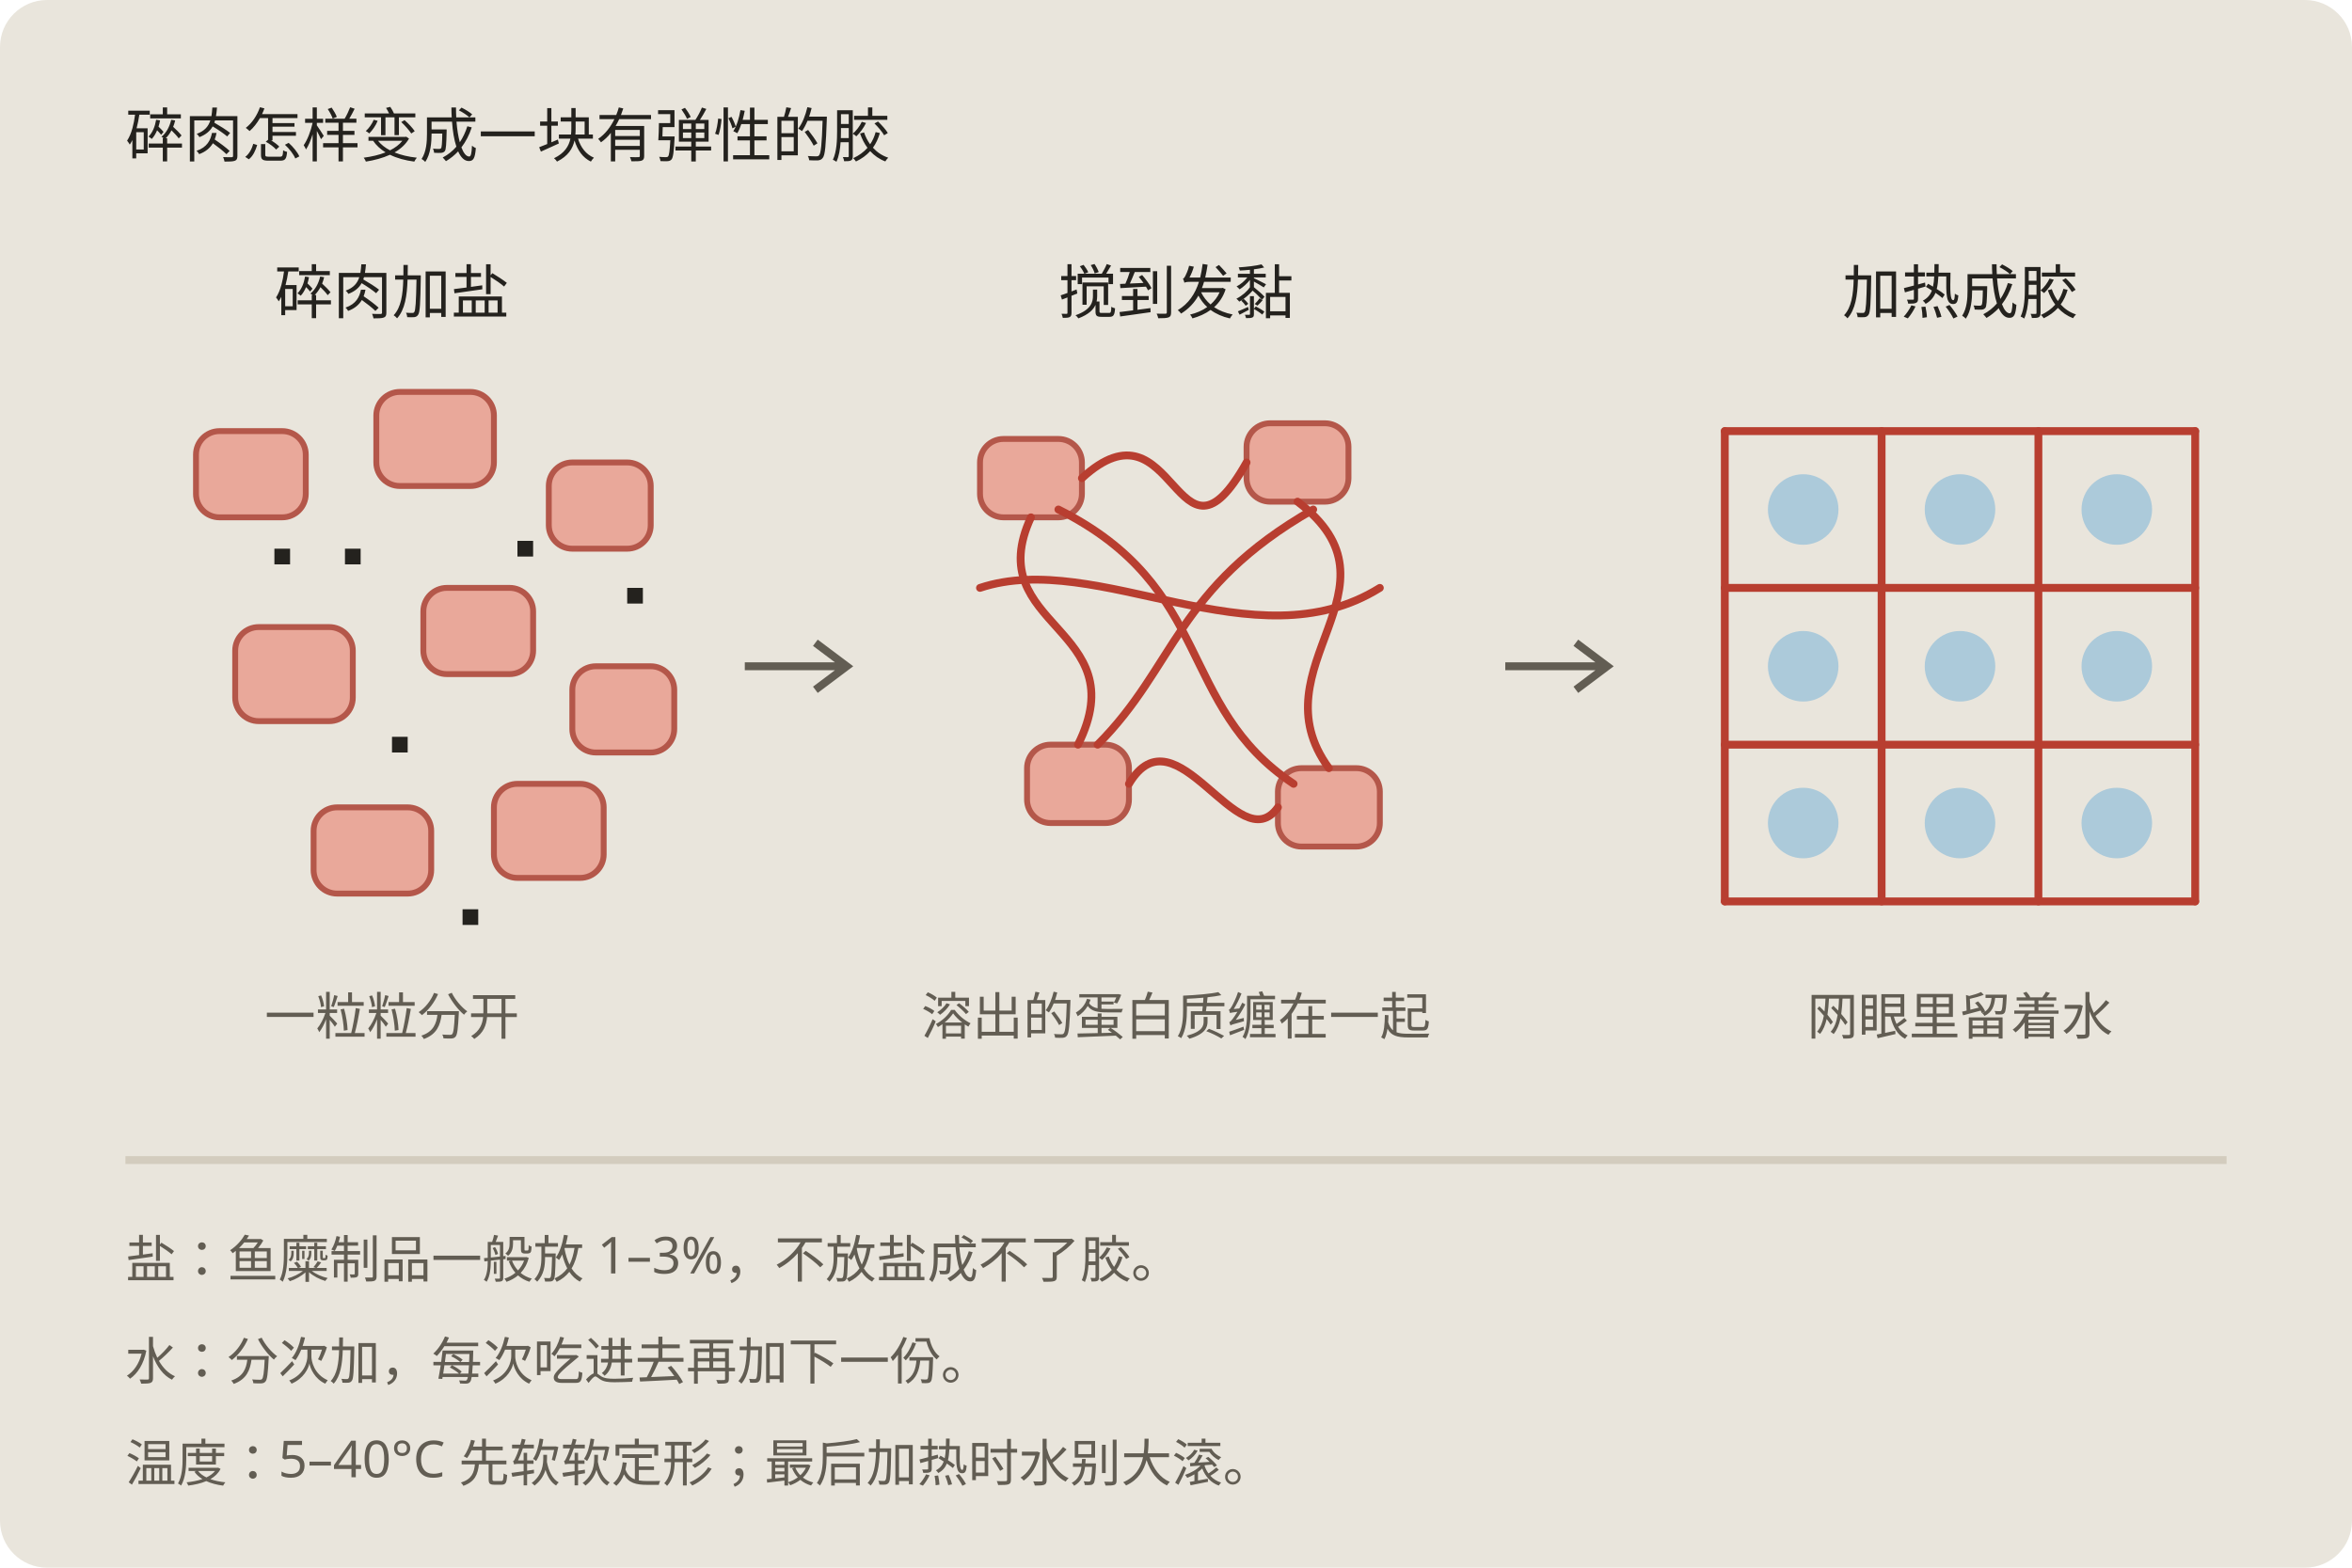
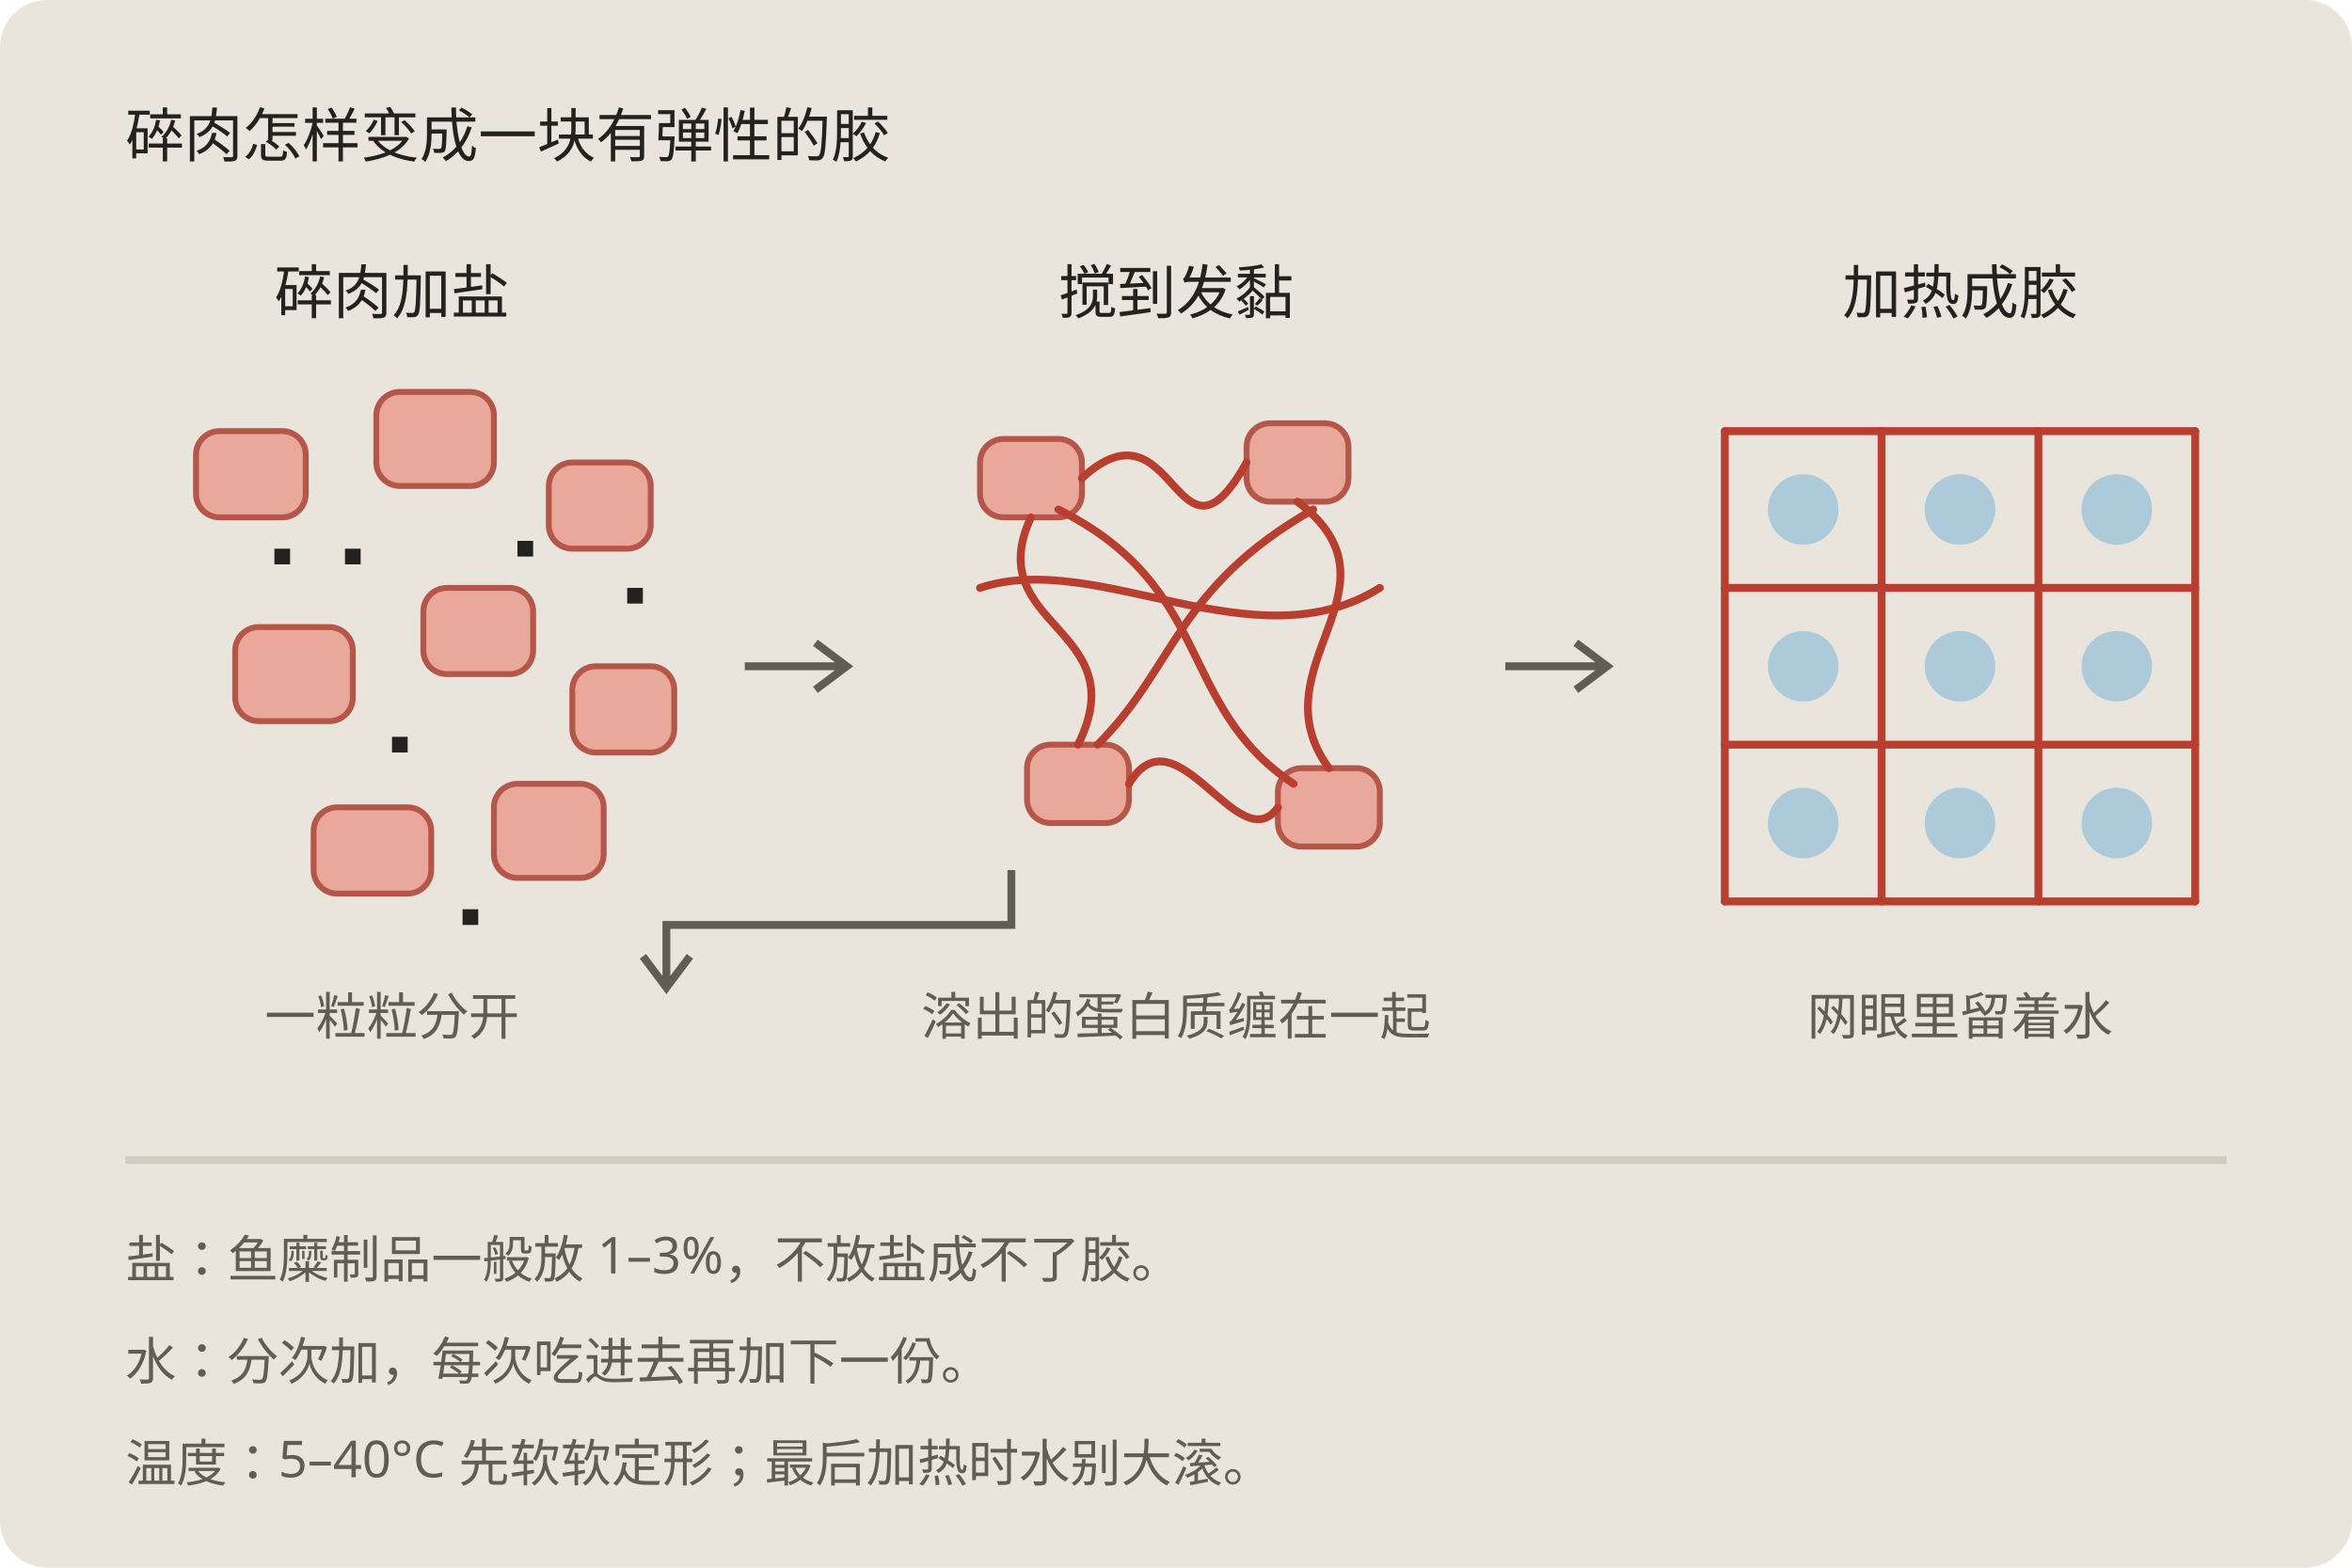
- <svg xmlns="http://www.w3.org/2000/svg" viewBox="0 0 600 400" role="img" aria-labelledby="t d">
+ <svg xmlns="http://www.w3.org/2000/svg" viewBox="0 0 600 400" role="img" aria-labelledby="t d" data-narrow="340 474">
  <style>
    .bg { fill: var(--surface, #e9e5dc); }
    .meat { fill: #e9a89a; stroke: #b4574a; stroke-width: 1.5; }
    .salt { fill: var(--text, #24221e); }
    .strand { stroke: var(--primary, #b83e30); stroke-width: 2; fill: none; stroke-linecap: round; }
    .water { fill: #9cc3d9; fill-opacity: .8; }
    .arrow { stroke: var(--muted, #625d53); stroke-width: 2; fill: none; }
    .label { font: 15px "Source Han Sans SC", "PingFang SC", sans-serif; fill: var(--text, #24221e); }
    .muted { fill: var(--muted, #625d53); font-size: 13px; }
    .border { stroke: var(--border, #d3ccbe); stroke-width: 2; fill: none; }
  </style>
  <rect class="bg" width="600" height="400" rx="12" />
-   <text class="label" x="32" y="40">碎肉怎样变成一块有弹性的胶</text>
-   <text class="label" x="100" y="80" text-anchor="middle">碎肉加盐</text>
-   <g>
-     <rect class="meat" x="50" y="110" width="28" height="22" rx="6" />
-     <rect class="meat" x="96" y="100" width="30" height="24" rx="6" />
-     <rect class="meat" x="140" y="118" width="26" height="22" rx="6" />
-     <rect class="meat" x="60" y="160" width="30" height="24" rx="6" />
-     <rect class="meat" x="108" y="150" width="28" height="22" rx="6" />
-     <rect class="meat" x="146" y="170" width="26" height="22" rx="6" />
-     <rect class="meat" x="80" y="206" width="30" height="22" rx="6" />
-     <rect class="meat" x="126" y="200" width="28" height="24" rx="6" />
+   <g class="lead">
+     <text class="label" x="32" y="40">碎肉怎样变成一块有弹性的胶</text>
  </g>
-   <g class="salt">
-     <rect x="88" y="140" width="4" height="4" />
-     <rect x="132" y="138" width="4" height="4" />
-     <rect x="100" y="188" width="4" height="4" />
-     <rect x="70" y="140" width="4" height="4" />
-     <rect x="160" y="150" width="4" height="4" />
-     <rect x="118" y="232" width="4" height="4" />
+   <g class="narrow-only">
+     <path class="arrow" d="M258 222 V236 H170 V252 m-6 -8 l6 8 l6 -8" />
  </g>
-   <text class="label muted" x="100" y="264" text-anchor="middle">一粒粒分开</text>
-   <path class="arrow" d="M190 170 h26 m-8 -6 l8 6 l-8 6" />
-   <text class="label" x="300" y="80" text-anchor="middle">搅到发黏</text>
-   <g>
-     <rect class="meat" x="250" y="112" width="26" height="20" rx="6" />
-     <rect class="meat" x="318" y="108" width="26" height="20" rx="6" />
-     <rect class="meat" x="262" y="190" width="26" height="20" rx="6" />
-     <rect class="meat" x="326" y="196" width="26" height="20" rx="6" />
+   <g data-narrow="-22 -54">
+     <text class="label" x="100" y="80" text-anchor="middle">碎肉加盐</text>
+     <g>
+       <rect class="meat" x="50" y="110" width="28" height="22" rx="6" />
+       <rect class="meat" x="96" y="100" width="30" height="24" rx="6" />
+       <rect class="meat" x="140" y="118" width="26" height="22" rx="6" />
+       <rect class="meat" x="60" y="160" width="30" height="24" rx="6" />
+       <rect class="meat" x="108" y="150" width="28" height="22" rx="6" />
+       <rect class="meat" x="146" y="170" width="26" height="22" rx="6" />
+       <rect class="meat" x="80" y="206" width="30" height="22" rx="6" />
+       <rect class="meat" x="126" y="200" width="28" height="24" rx="6" />
+     </g>
+     <g class="salt">
+       <rect x="88" y="140" width="4" height="4" />
+       <rect x="132" y="138" width="4" height="4" />
+       <rect x="100" y="188" width="4" height="4" />
+       <rect x="70" y="140" width="4" height="4" />
+       <rect x="160" y="150" width="4" height="4" />
+       <rect x="118" y="232" width="4" height="4" />
+     </g>
+     <text class="label muted" x="100" y="264" text-anchor="middle">一粒粒分开</text>
  </g>
-   <g class="strand">
-     <path d="M276 122 C300 100 300 150 318 118" />
-     <path d="M263 132 C250 160 290 160 275 190" />
-     <path d="M331 128 C360 150 320 170 339 196" />
-     <path d="M288 200 C300 180 316 220 326 206" />
-     <path d="M270 130 C310 150 300 180 330 200" />
-     <path d="M335 130 C300 150 300 170 280 190" />
-     <path d="M250 150 C280 140 320 170 352 150" />
+   <path class="arrow" d="M190 170 h26 m-8 -6 l8 6 l-8 6" data-narrow="-28 -54" />
+   <g data-narrow="-42 -54">
+     <text class="label" x="300" y="80" text-anchor="middle">搅到发黏</text>
+     <g>
+       <rect class="meat" x="250" y="112" width="26" height="20" rx="6" />
+       <rect class="meat" x="318" y="108" width="26" height="20" rx="6" />
+       <rect class="meat" x="262" y="190" width="26" height="20" rx="6" />
+       <rect class="meat" x="326" y="196" width="26" height="20" rx="6" />
+     </g>
+     <g class="strand">
+       <path d="M276 122 C300 100 300 150 318 118" />
+       <path d="M263 132 C250 160 290 160 275 190" />
+       <path d="M331 128 C360 150 320 170 339 196" />
+       <path d="M288 200 C300 180 316 220 326 206" />
+       <path d="M270 130 C310 150 300 180 330 200" />
+       <path d="M335 130 C300 150 300 170 280 190" />
+       <path d="M250 150 C280 140 320 170 352 150" />
+     </g>
+     <text class="label muted" x="300" y="264" text-anchor="middle">溶出的蛋白质缠在一起</text>
  </g>
-   <text class="label muted" x="300" y="264" text-anchor="middle">溶出的蛋白质缠在一起</text>
-   <path class="arrow" d="M384 170 h26 m-8 -6 l8 6 l-8 6" />
-   <text class="label" x="500" y="80" text-anchor="middle">加热成胶</text>
-   <g class="strand">
-     <path d="M440 110 H560 M440 150 H560 M440 190 H560 M440 230 H560" />
-     <path d="M440 110 V230 M480 110 V230 M520 110 V230 M560 110 V230" />
+   <path class="arrow wide-only" d="M384 170 h26 m-8 -6 l8 6 l-8 6" />
+   <g data-narrow="-330 194">
+     <text class="label" x="500" y="80" text-anchor="middle">加热成胶</text>
+     <g class="strand">
+       <path d="M440 110 H560 M440 150 H560 M440 190 H560 M440 230 H560" />
+       <path d="M440 110 V230 M480 110 V230 M520 110 V230 M560 110 V230" />
+     </g>
+     <g class="water">
+       <circle cx="460" cy="130" r="9" />
+       <circle cx="500" cy="130" r="9" />
+       <circle cx="540" cy="130" r="9" />
+       <circle cx="460" cy="170" r="9" />
+       <circle cx="500" cy="170" r="9" />
+       <circle cx="540" cy="170" r="9" />
+       <circle cx="460" cy="210" r="9" />
+       <circle cx="500" cy="210" r="9" />
+       <circle cx="540" cy="210" r="9" />
+     </g>
+     <text class="label muted" x="500" y="264" text-anchor="middle">网眼里留着水</text>
  </g>
-   <g class="water">
-     <circle cx="460" cy="130" r="9" />
-     <circle cx="500" cy="130" r="9" />
-     <circle cx="540" cy="130" r="9" />
-     <circle cx="460" cy="170" r="9" />
-     <circle cx="500" cy="170" r="9" />
-     <circle cx="540" cy="170" r="9" />
-     <circle cx="460" cy="210" r="9" />
-     <circle cx="500" cy="210" r="9" />
-     <circle cx="540" cy="210" r="9" />
+   <path class="border wide-only" d="M32 296 H568" />
+   <g class="notes">
+     <text class="label muted" x="32" y="326">盐：鱼糜制品一般放 1–3%，不放盐成不了胶。</text>
+     <text class="label muted" x="32" y="352">水：分次加，每次吃进去再加下一份。</text>
+     <text class="label muted" x="32" y="378">温度：5–40°C 先软软定形；最后加热时水别大滚。</text>
  </g>
-   <text class="label muted" x="500" y="264" text-anchor="middle">网眼里留着水</text>
-   <path class="border" d="M32 296 H568" />
-   <text class="label muted" x="32" y="326">盐：鱼糜制品一般放 1–3%，不放盐成不了胶。</text>
-   <text class="label muted" x="32" y="352">水：分次加，每次吃进去再加下一份。</text>
-   <text class="label muted" x="32" y="378">温度：5–40°C 先软软定形；最后加热时水别大滚。</text>
</svg>
